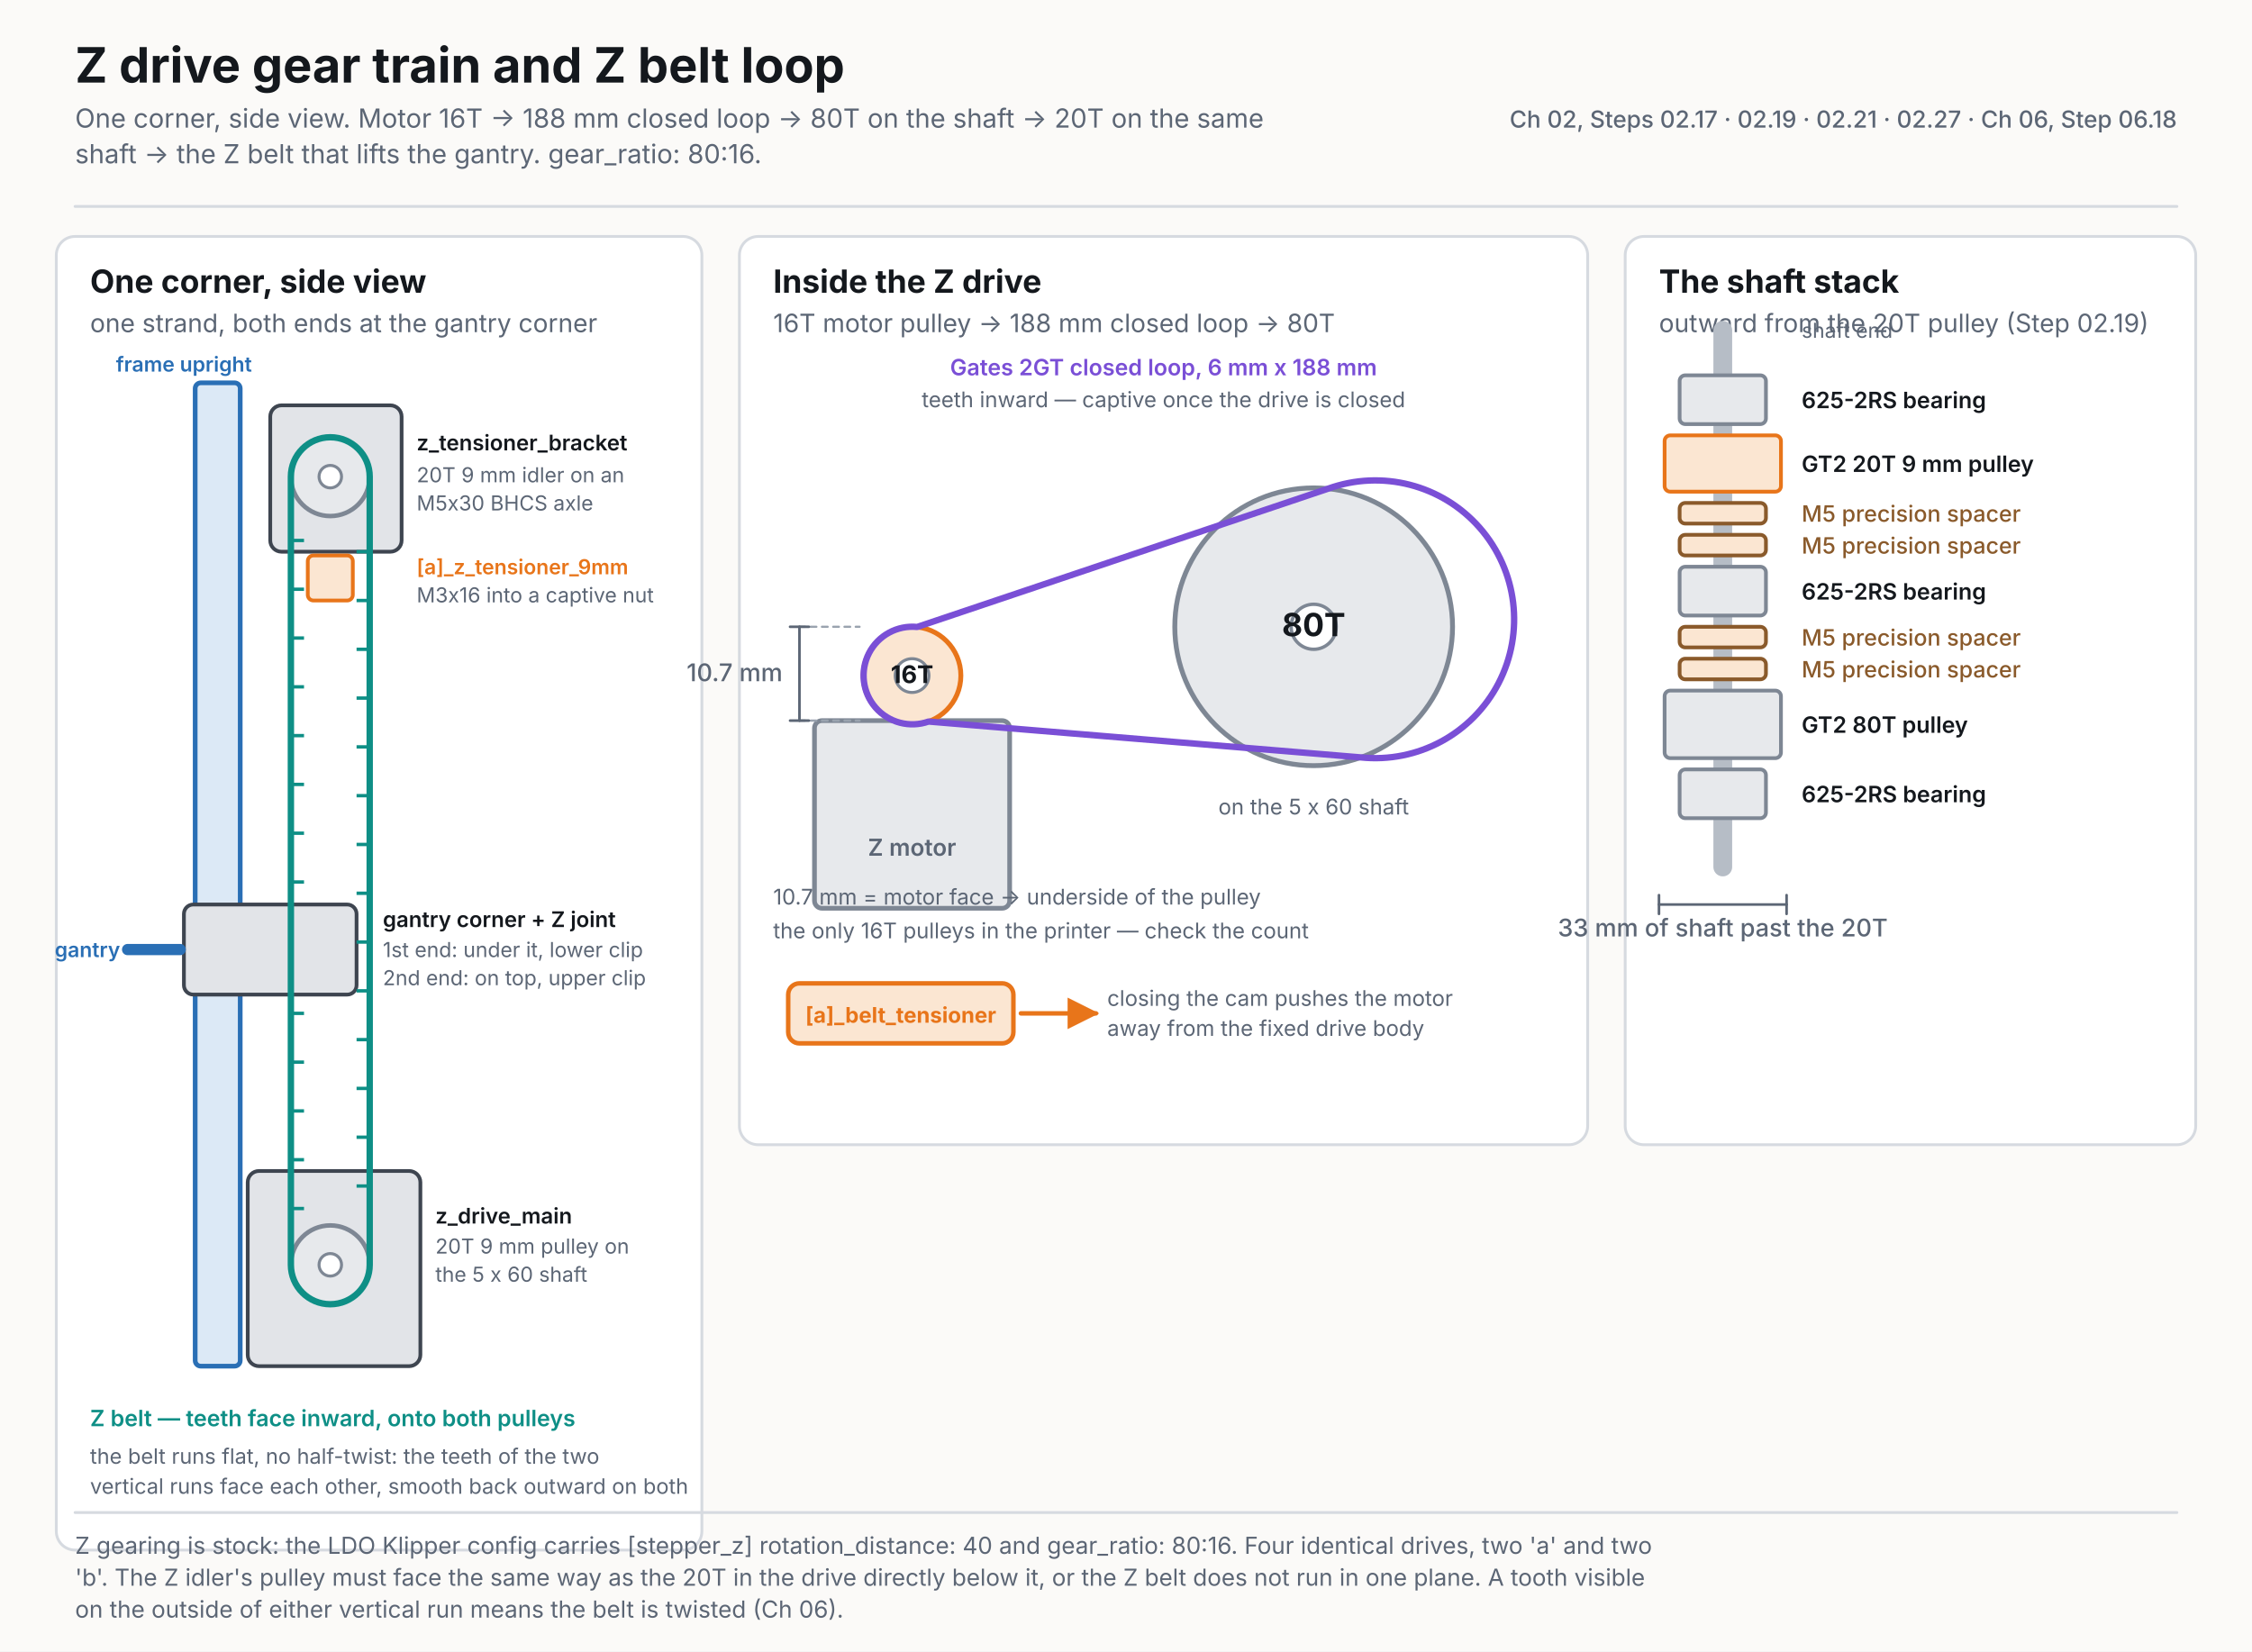
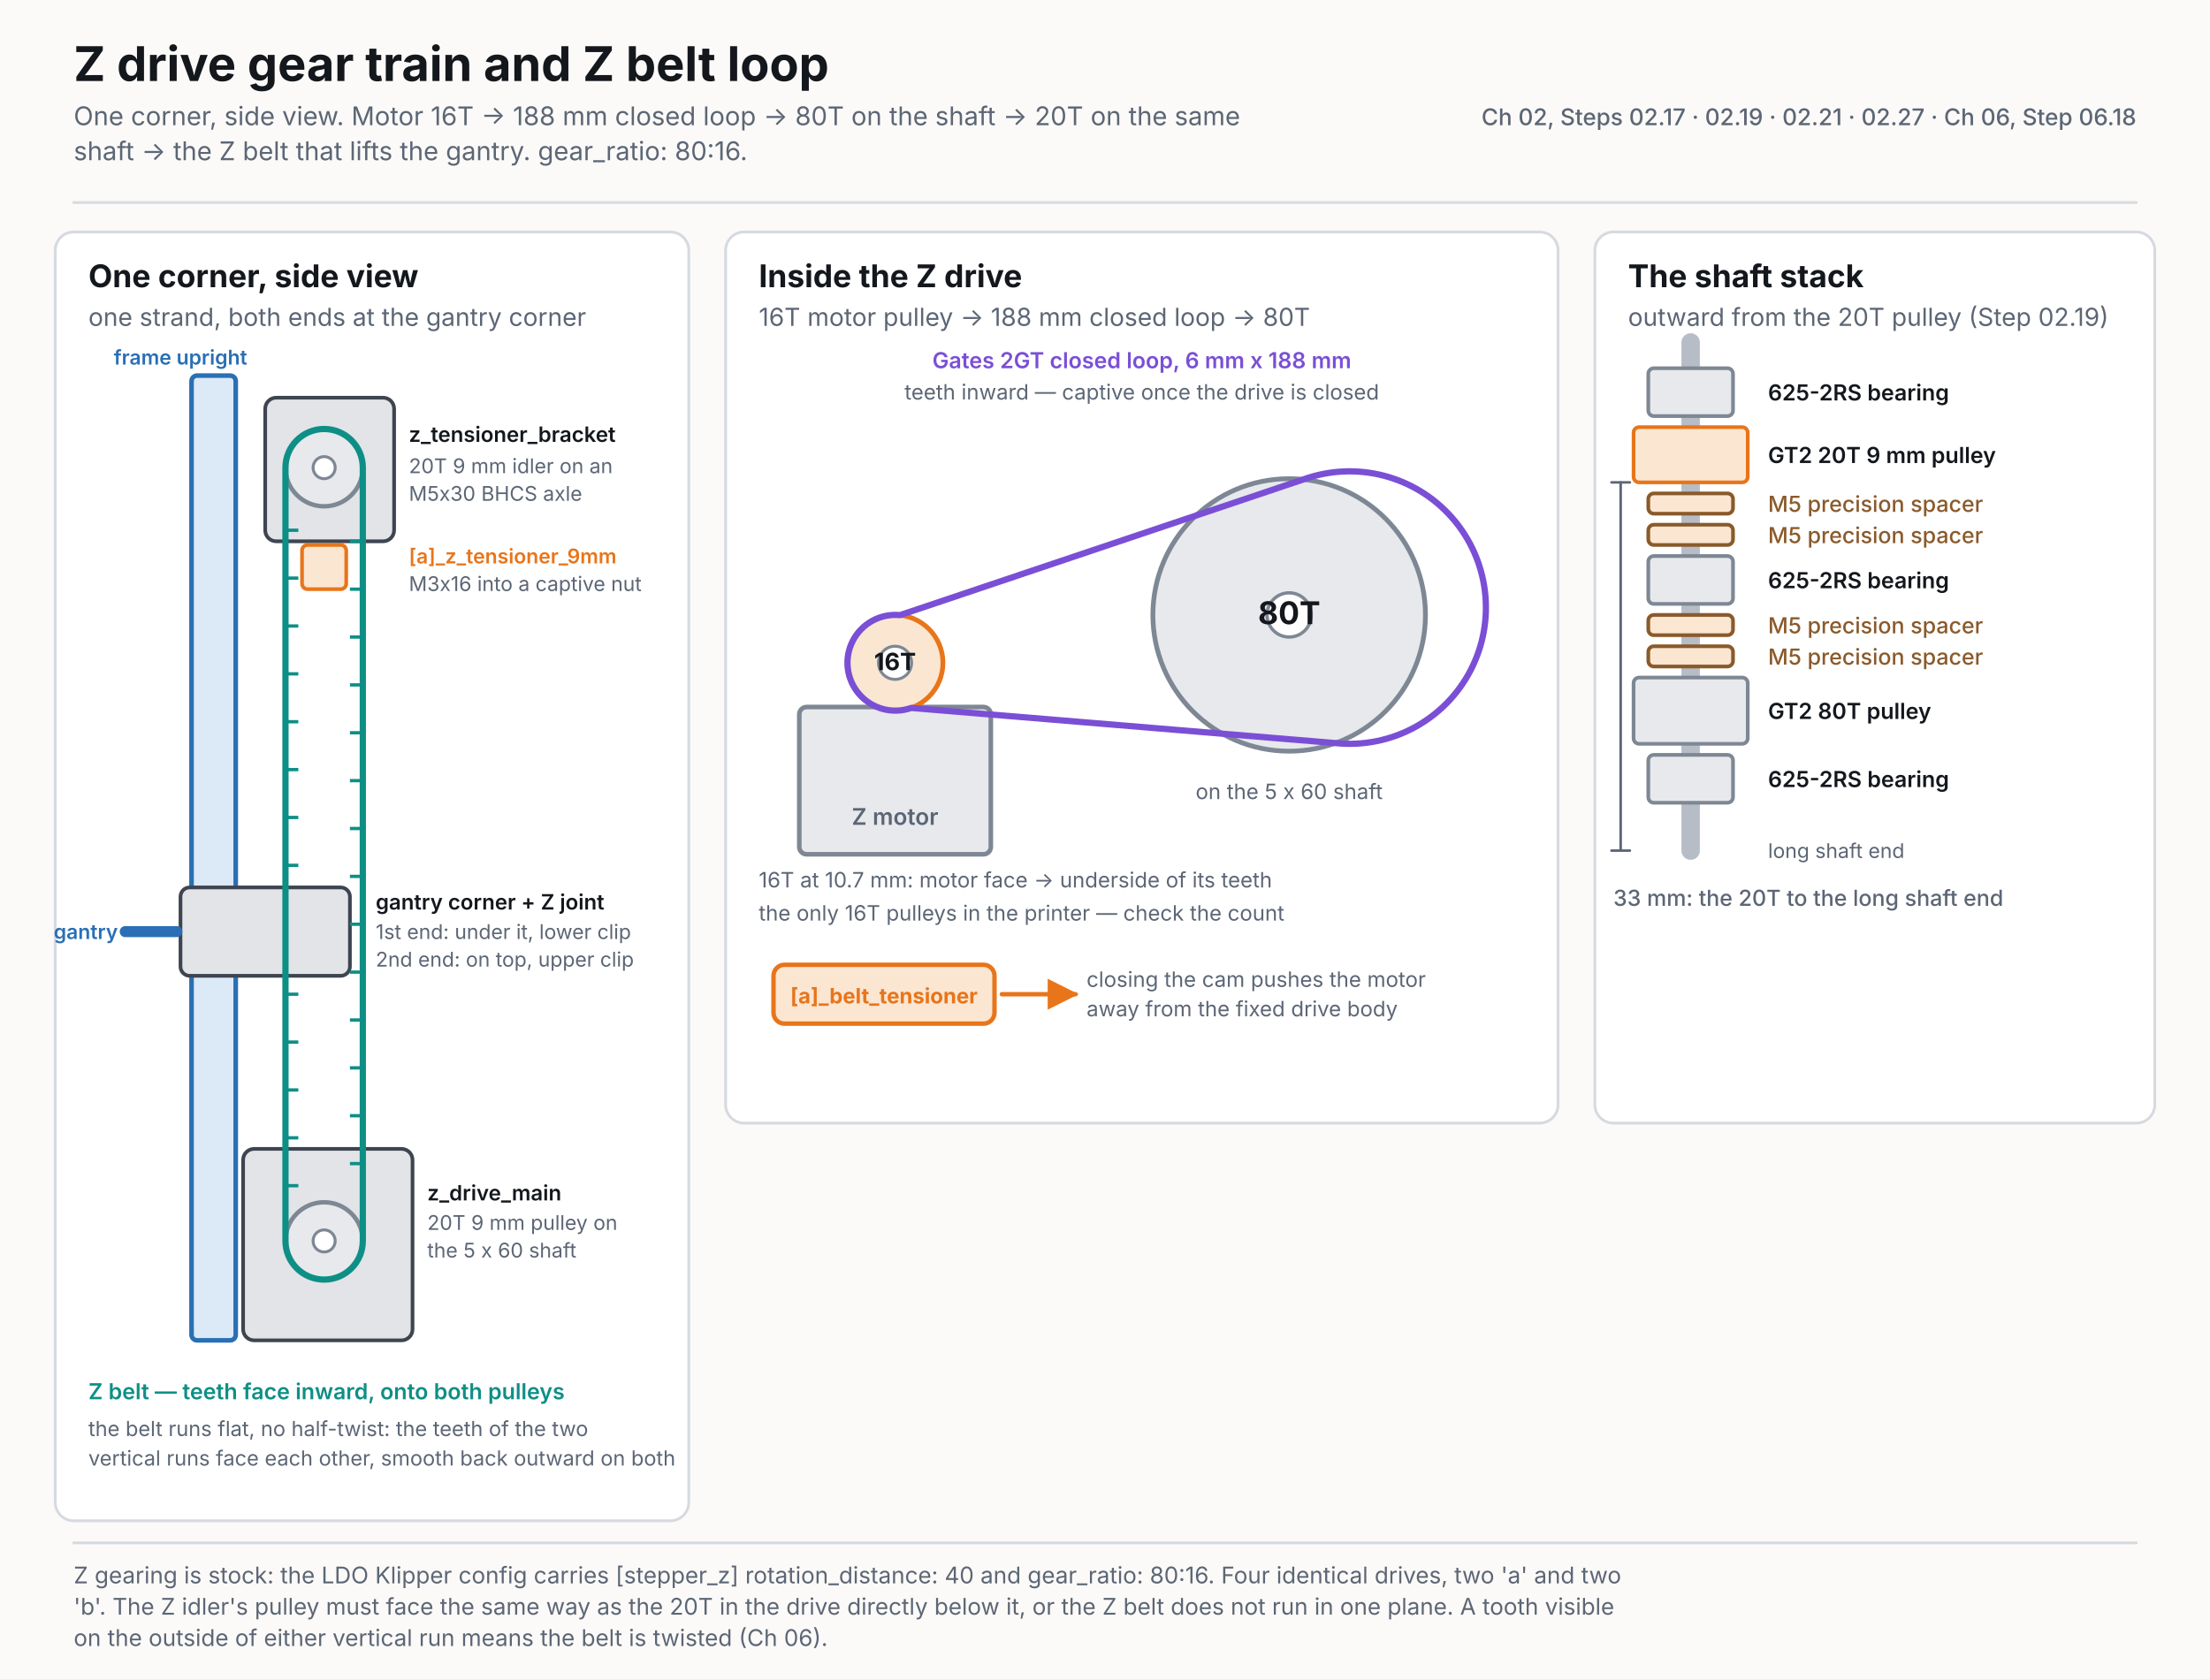
- <svg xmlns="http://www.w3.org/2000/svg" viewBox="0 0 1200 880" width="1200" height="880" role="img" aria-label="Voron 2.4r2 — Z drive gear train and Z belt loop" style="color:#14181D">
+ <svg xmlns="http://www.w3.org/2000/svg" viewBox="0 0 1200 912" width="1200" height="912" role="img" aria-label="Voron 2.4r2 — Z drive gear train and Z belt loop" style="color:#14181D">
  <defs>
    <marker id="arw" viewBox="0 0 10 10" refX="9" refY="5" markerWidth="7" markerHeight="7" orient="auto-start-reverse">
      <path d="M0,0 L10,5 L0,10 z" fill="#14181D" />
    </marker>
    <marker id="arwm" viewBox="0 0 10 10" refX="9" refY="5" markerWidth="7" markerHeight="7" orient="auto-start-reverse">
      <path d="M0,0 L10,5 L0,10 z" fill="#5C6675" />
    </marker>
    <marker id="arwa" viewBox="0 0 10 10" refX="9" refY="5" markerWidth="6.5" markerHeight="6.5" orient="auto-start-reverse">
      <path d="M0,0 L10,5 L0,10 z" fill="#0E8F86" />
    </marker>
    <marker id="arwb" viewBox="0 0 10 10" refX="9" refY="5" markerWidth="6.5" markerHeight="6.5" orient="auto-start-reverse">
      <path d="M0,0 L10,5 L0,10 z" fill="#7A4FD6" />
    </marker>
    <marker id="arwo" viewBox="0 0 10 10" refX="9" refY="5" markerWidth="7" markerHeight="7" orient="auto-start-reverse">
      <path d="M0,0 L10,5 L0,10 z" fill="#E8751A" />
    </marker>
    <marker id="arwr" viewBox="0 0 10 10" refX="9" refY="5" markerWidth="7" markerHeight="7" orient="auto-start-reverse">
      <path d="M0,0 L10,5 L0,10 z" fill="#C0392B" />
    </marker>
    <marker id="arwg" viewBox="0 0 10 10" refX="9" refY="5" markerWidth="7" markerHeight="7" orient="auto-start-reverse">
      <path d="M0,0 L10,5 L0,10 z" fill="#2E7D32" />
    </marker>
    <pattern id="hatch" width="7" height="7" patternTransform="rotate(45)" patternUnits="userSpaceOnUse">
      <line x1="0" y1="0" x2="0" y2="7" stroke="#9AA3AF" stroke-width="2.6" />
    </pattern>
  </defs>
-   <rect width="1200" height="880" fill="#FBFAF8" />
+   <rect width="1200" height="912" fill="#FBFAF8" />
  <text x="40.0" y="44.0" font-family="Inter, -apple-system, BlinkMacSystemFont, 'Segoe UI', Roboto, 'Helvetica Neue', Arial, sans-serif" font-size="26" font-weight="700" text-anchor="start" fill="currentColor" letter-spacing="0">Z drive gear train and Z belt loop</text>
  <text x="40.0" y="68.0" font-family="Inter, -apple-system, BlinkMacSystemFont, 'Segoe UI', Roboto, 'Helvetica Neue', Arial, sans-serif" font-size="14" font-weight="400" text-anchor="start" fill="#5C6675" letter-spacing="0">One corner, side view. Motor 16T → 188 mm closed loop → 80T on the shaft → 20T on the same</text>
  <text x="40.0" y="87.0" font-family="Inter, -apple-system, BlinkMacSystemFont, 'Segoe UI', Roboto, 'Helvetica Neue', Arial, sans-serif" font-size="14" font-weight="400" text-anchor="start" fill="#5C6675" letter-spacing="0">shaft → the Z belt that lifts the gantry. gear_ratio: 80:16.</text>
  <text x="1160.0" y="68.0" font-family="Inter, -apple-system, BlinkMacSystemFont, 'Segoe UI', Roboto, 'Helvetica Neue', Arial, sans-serif" font-size="12.5" font-weight="500" text-anchor="end" fill="#5C6675" letter-spacing="0">Ch 02, Steps 02.17 · 02.19 · 02.21 · 02.27 · Ch 06, Step 06.18</text>
  <line x1="40.0" y1="110.0" x2="1160.0" y2="110.0" stroke="#D6DAE0" stroke-width="1.5" stroke-linecap="round" />
  <rect x="30.0" y="126.0" width="344.0" height="700.0" rx="10" fill="#FFFFFF" stroke="#D6DAE0" stroke-width="1.5" />
  <text x="48.0" y="156.0" font-family="Inter, -apple-system, BlinkMacSystemFont, 'Segoe UI', Roboto, 'Helvetica Neue', Arial, sans-serif" font-size="17" font-weight="700" text-anchor="start" fill="currentColor" letter-spacing="0">One corner, side view</text>
  <text x="48.0" y="177.0" font-family="Inter, -apple-system, BlinkMacSystemFont, 'Segoe UI', Roboto, 'Helvetica Neue', Arial, sans-serif" font-size="13.5" font-weight="400" text-anchor="start" fill="#5C6675" letter-spacing="0">one strand, both ends at the gantry corner</text>
  <rect x="104.0" y="204.0" width="24.0" height="524.0" rx="3" fill="#DCE9F6" stroke="#2A6FB5" stroke-width="2.5" />
  <text x="98.0" y="198.0" font-family="Inter, -apple-system, BlinkMacSystemFont, 'Segoe UI', Roboto, 'Helvetica Neue', Arial, sans-serif" font-size="11" font-weight="600" text-anchor="middle" fill="#2A6FB5" letter-spacing="0">frame upright</text>
  <rect x="144.0" y="216.0" width="70.0" height="78.0" rx="6" fill="#E2E4E8" stroke="#3E4550" stroke-width="2" />
  <circle cx="176.0" cy="254.0" r="21.0" fill="#E7E9EC" stroke="#7E8794" stroke-width="2.4" />
  <circle cx="176.0" cy="254.0" r="6.0" fill="#FFFFFF" stroke="#7E8794" stroke-width="1.6" />
  <text x="222.0" y="240.0" font-family="Inter, -apple-system, BlinkMacSystemFont, 'Segoe UI', Roboto, 'Helvetica Neue', Arial, sans-serif" font-size="11.5" font-weight="600" text-anchor="start" fill="currentColor" letter-spacing="0">z_tensioner_bracket</text>
  <text x="222.0" y="257.0" font-family="Inter, -apple-system, BlinkMacSystemFont, 'Segoe UI', Roboto, 'Helvetica Neue', Arial, sans-serif" font-size="11" font-weight="400" text-anchor="start" fill="#5C6675" letter-spacing="0">20T 9 mm idler on an</text>
  <text x="222.0" y="272.0" font-family="Inter, -apple-system, BlinkMacSystemFont, 'Segoe UI', Roboto, 'Helvetica Neue', Arial, sans-serif" font-size="11" font-weight="400" text-anchor="start" fill="#5C6675" letter-spacing="0">M5x30 BHCS axle</text>
  <rect x="164.0" y="296.0" width="24.0" height="24.0" rx="3" fill="#FBE6D2" stroke="#E8751A" stroke-width="2" />
  <text x="222.0" y="306.0" font-family="Inter, -apple-system, BlinkMacSystemFont, 'Segoe UI', Roboto, 'Helvetica Neue', Arial, sans-serif" font-size="11" font-weight="600" text-anchor="start" fill="#E8751A" letter-spacing="0">[a]_z_tensioner_9mm</text>
  <text x="222.0" y="321.0" font-family="Inter, -apple-system, BlinkMacSystemFont, 'Segoe UI', Roboto, 'Helvetica Neue', Arial, sans-serif" font-size="11" font-weight="400" text-anchor="start" fill="#5C6675" letter-spacing="0">M3x16 into a captive nut</text>
  <rect x="132.0" y="624.0" width="92.0" height="104.0" rx="6" fill="#E2E4E8" stroke="#3E4550" stroke-width="2" />
  <circle cx="176.0" cy="674.0" r="21.0" fill="#E7E9EC" stroke="#7E8794" stroke-width="2.4" />
  <circle cx="176.0" cy="674.0" r="6.0" fill="#FFFFFF" stroke="#7E8794" stroke-width="1.6" />
  <text x="232.0" y="652.0" font-family="Inter, -apple-system, BlinkMacSystemFont, 'Segoe UI', Roboto, 'Helvetica Neue', Arial, sans-serif" font-size="11.5" font-weight="600" text-anchor="start" fill="currentColor" letter-spacing="0">z_drive_main</text>
  <text x="232.0" y="668.0" font-family="Inter, -apple-system, BlinkMacSystemFont, 'Segoe UI', Roboto, 'Helvetica Neue', Arial, sans-serif" font-size="11" font-weight="400" text-anchor="start" fill="#5C6675" letter-spacing="0">20T 9 mm pulley on</text>
  <text x="232.0" y="683.0" font-family="Inter, -apple-system, BlinkMacSystemFont, 'Segoe UI', Roboto, 'Helvetica Neue', Arial, sans-serif" font-size="11" font-weight="400" text-anchor="start" fill="#5C6675" letter-spacing="0">the 5 x 60 shaft</text>
  <rect x="98.0" y="482.0" width="92.0" height="48.0" rx="5" fill="#E2E4E8" stroke="#3E4550" stroke-width="2" />
  <text x="204.0" y="494.0" font-family="Inter, -apple-system, BlinkMacSystemFont, 'Segoe UI', Roboto, 'Helvetica Neue', Arial, sans-serif" font-size="11.5" font-weight="600" text-anchor="start" fill="currentColor" letter-spacing="0">gantry corner + Z joint</text>
  <text x="204.0" y="510.0" font-family="Inter, -apple-system, BlinkMacSystemFont, 'Segoe UI', Roboto, 'Helvetica Neue', Arial, sans-serif" font-size="11" font-weight="400" text-anchor="start" fill="#5C6675" letter-spacing="0">1st end: under it, lower clip</text>
  <text x="204.0" y="525.0" font-family="Inter, -apple-system, BlinkMacSystemFont, 'Segoe UI', Roboto, 'Helvetica Neue', Arial, sans-serif" font-size="11" font-weight="400" text-anchor="start" fill="#5C6675" letter-spacing="0">2nd end: on top, upper clip</text>
  <line x1="68.0" y1="506.0" x2="96.0" y2="506.0" stroke="#2A6FB5" stroke-width="6" stroke-linecap="round" />
  <text x="64.0" y="510.0" font-family="Inter, -apple-system, BlinkMacSystemFont, 'Segoe UI', Roboto, 'Helvetica Neue', Arial, sans-serif" font-size="11" font-weight="600" text-anchor="end" fill="#2A6FB5" letter-spacing="0">gantry</text>
  <path d="M 155 502 L 155 674 A 21 21 0 1 0 197 674 L 197 254 A 21 21 0 0 0 155 254 L 155 510" fill="none" stroke="#0E8F86" stroke-width="3.4" stroke-linecap="round" stroke-linejoin="round" />
  <line x1="155.0" y1="540.0" x2="162.0" y2="540.0" stroke="#0E8F86" stroke-width="1.8" stroke-linecap="butt" />
  <line x1="155.0" y1="566.0" x2="162.0" y2="566.0" stroke="#0E8F86" stroke-width="1.8" stroke-linecap="butt" />
  <line x1="155.0" y1="592.0" x2="162.0" y2="592.0" stroke="#0E8F86" stroke-width="1.8" stroke-linecap="butt" />
  <line x1="155.0" y1="618.0" x2="162.0" y2="618.0" stroke="#0E8F86" stroke-width="1.8" stroke-linecap="butt" />
  <line x1="155.0" y1="644.0" x2="162.0" y2="644.0" stroke="#0E8F86" stroke-width="1.8" stroke-linecap="butt" />
  <line x1="155.0" y1="288.0" x2="162.0" y2="288.0" stroke="#0E8F86" stroke-width="1.8" stroke-linecap="butt" />
  <line x1="155.0" y1="314.0" x2="162.0" y2="314.0" stroke="#0E8F86" stroke-width="1.8" stroke-linecap="butt" />
  <line x1="155.0" y1="340.0" x2="162.0" y2="340.0" stroke="#0E8F86" stroke-width="1.8" stroke-linecap="butt" />
  <line x1="155.0" y1="366.0" x2="162.0" y2="366.0" stroke="#0E8F86" stroke-width="1.8" stroke-linecap="butt" />
  <line x1="155.0" y1="392.0" x2="162.0" y2="392.0" stroke="#0E8F86" stroke-width="1.8" stroke-linecap="butt" />
  <line x1="155.0" y1="418.0" x2="162.0" y2="418.0" stroke="#0E8F86" stroke-width="1.8" stroke-linecap="butt" />
  <line x1="155.0" y1="444.0" x2="162.0" y2="444.0" stroke="#0E8F86" stroke-width="1.8" stroke-linecap="butt" />
  <line x1="155.0" y1="470.0" x2="162.0" y2="470.0" stroke="#0E8F86" stroke-width="1.8" stroke-linecap="butt" />
  <line x1="197.0" y1="294.0" x2="190.0" y2="294.0" stroke="#0E8F86" stroke-width="1.8" stroke-linecap="butt" />
  <line x1="197.0" y1="320.0" x2="190.0" y2="320.0" stroke="#0E8F86" stroke-width="1.8" stroke-linecap="butt" />
  <line x1="197.0" y1="346.0" x2="190.0" y2="346.0" stroke="#0E8F86" stroke-width="1.8" stroke-linecap="butt" />
  <line x1="197.0" y1="372.0" x2="190.0" y2="372.0" stroke="#0E8F86" stroke-width="1.8" stroke-linecap="butt" />
  <line x1="197.0" y1="398.0" x2="190.0" y2="398.0" stroke="#0E8F86" stroke-width="1.8" stroke-linecap="butt" />
  <line x1="197.0" y1="424.0" x2="190.0" y2="424.0" stroke="#0E8F86" stroke-width="1.8" stroke-linecap="butt" />
  <line x1="197.0" y1="450.0" x2="190.0" y2="450.0" stroke="#0E8F86" stroke-width="1.8" stroke-linecap="butt" />
  <line x1="197.0" y1="476.0" x2="190.0" y2="476.0" stroke="#0E8F86" stroke-width="1.8" stroke-linecap="butt" />
  <line x1="197.0" y1="502.0" x2="190.0" y2="502.0" stroke="#0E8F86" stroke-width="1.8" stroke-linecap="butt" />
  <line x1="197.0" y1="528.0" x2="190.0" y2="528.0" stroke="#0E8F86" stroke-width="1.8" stroke-linecap="butt" />
  <line x1="197.0" y1="554.0" x2="190.0" y2="554.0" stroke="#0E8F86" stroke-width="1.8" stroke-linecap="butt" />
  <line x1="197.0" y1="580.0" x2="190.0" y2="580.0" stroke="#0E8F86" stroke-width="1.8" stroke-linecap="butt" />
  <line x1="197.0" y1="606.0" x2="190.0" y2="606.0" stroke="#0E8F86" stroke-width="1.8" stroke-linecap="butt" />
  <line x1="197.0" y1="632.0" x2="190.0" y2="632.0" stroke="#0E8F86" stroke-width="1.8" stroke-linecap="butt" />
  <text x="48.0" y="760.0" font-family="Inter, -apple-system, BlinkMacSystemFont, 'Segoe UI', Roboto, 'Helvetica Neue', Arial, sans-serif" font-size="12" font-weight="600" text-anchor="start" fill="#0E8F86" letter-spacing="0">Z belt — teeth face inward, onto both pulleys</text>
  <text x="48.0" y="780.0" font-family="Inter, -apple-system, BlinkMacSystemFont, 'Segoe UI', Roboto, 'Helvetica Neue', Arial, sans-serif" font-size="11.3" font-weight="400" text-anchor="start" fill="#5C6675" letter-spacing="0">the belt runs flat, no half-twist: the teeth of the two</text>
  <text x="48.0" y="796.0" font-family="Inter, -apple-system, BlinkMacSystemFont, 'Segoe UI', Roboto, 'Helvetica Neue', Arial, sans-serif" font-size="11.3" font-weight="400" text-anchor="start" fill="#5C6675" letter-spacing="0">vertical runs face each other, smooth back outward on both</text>
  <rect x="394.0" y="126.0" width="452.0" height="484.0" rx="10" fill="#FFFFFF" stroke="#D6DAE0" stroke-width="1.5" />
  <text x="412.0" y="156.0" font-family="Inter, -apple-system, BlinkMacSystemFont, 'Segoe UI', Roboto, 'Helvetica Neue', Arial, sans-serif" font-size="17" font-weight="700" text-anchor="start" fill="currentColor" letter-spacing="0">Inside the Z drive</text>
  <text x="412.0" y="177.0" font-family="Inter, -apple-system, BlinkMacSystemFont, 'Segoe UI', Roboto, 'Helvetica Neue', Arial, sans-serif" font-size="13.5" font-weight="400" text-anchor="start" fill="#5C6675" letter-spacing="0">16T motor pulley → 188 mm closed loop → 80T</text>
-   <rect x="434.0" y="384.0" width="104.0" height="100.0" rx="4" fill="#E7E9EC" stroke="#7E8794" stroke-width="2.5" />
-   <text x="486.0" y="456.0" font-family="Inter, -apple-system, BlinkMacSystemFont, 'Segoe UI', Roboto, 'Helvetica Neue', Arial, sans-serif" font-size="12.5" font-weight="600" text-anchor="middle" fill="#5C6675" letter-spacing="0">Z motor</text>
+   <rect x="434.0" y="384.0" width="104.0" height="80.0" rx="4" fill="#E7E9EC" stroke="#7E8794" stroke-width="2.5" />
+   <text x="486.0" y="448.0" font-family="Inter, -apple-system, BlinkMacSystemFont, 'Segoe UI', Roboto, 'Helvetica Neue', Arial, sans-serif" font-size="12.5" font-weight="600" text-anchor="middle" fill="#5C6675" letter-spacing="0">Z motor</text>
  <circle cx="486.0" cy="360.0" r="26.0" fill="#FBE6D2" stroke="#E8751A" stroke-width="2.6" />
  <circle cx="486.0" cy="360.0" r="9.0" fill="#FFFFFF" stroke="#7E8794" stroke-width="1.6" />
  <text x="486.0" y="364.0" font-family="Inter, -apple-system, BlinkMacSystemFont, 'Segoe UI', Roboto, 'Helvetica Neue', Arial, sans-serif" font-size="13" font-weight="700" text-anchor="middle" fill="currentColor" letter-spacing="0">16T</text>
-   <line x1="426.0" y1="384.0" x2="458.0" y2="384.0" stroke="#9AA3AF" stroke-width="1.2" stroke-linecap="round" stroke-dasharray="3 3" />
-   <line x1="426.0" y1="334.0" x2="458.0" y2="334.0" stroke="#9AA3AF" stroke-width="1.2" stroke-linecap="round" stroke-dasharray="3 3" />
-   <line x1="426.0" y1="334.0" x2="426.0" y2="384.0" stroke="#5C6675" stroke-width="1.4" stroke-linecap="round" />
-   <line x1="421.0" y1="334.0" x2="431.0" y2="334.0" stroke="#5C6675" stroke-width="1.4" stroke-linecap="round" />
-   <line x1="421.0" y1="384.0" x2="431.0" y2="384.0" stroke="#5C6675" stroke-width="1.4" stroke-linecap="round" />
-   <text x="417.0" y="363.0" font-family="Inter, -apple-system, BlinkMacSystemFont, 'Segoe UI', Roboto, 'Helvetica Neue', Arial, sans-serif" font-size="13" font-weight="500" text-anchor="end" fill="#5C6675" letter-spacing="0">10.7 mm</text>
-   <text x="412.0" y="482.0" font-family="Inter, -apple-system, BlinkMacSystemFont, 'Segoe UI', Roboto, 'Helvetica Neue', Arial, sans-serif" font-size="11.5" font-weight="400" text-anchor="start" fill="#5C6675" letter-spacing="0">10.7 mm = motor face → underside of the pulley</text>
+   <text x="412.0" y="482.0" font-family="Inter, -apple-system, BlinkMacSystemFont, 'Segoe UI', Roboto, 'Helvetica Neue', Arial, sans-serif" font-size="11.5" font-weight="400" text-anchor="start" fill="#5C6675" letter-spacing="0">16T at 10.7 mm: motor face → underside of its teeth</text>
  <text x="412.0" y="500.0" font-family="Inter, -apple-system, BlinkMacSystemFont, 'Segoe UI', Roboto, 'Helvetica Neue', Arial, sans-serif" font-size="11.5" font-weight="400" text-anchor="start" fill="#5C6675" letter-spacing="0">the only 16T pulleys in the printer — check the count</text>
  <circle cx="700.0" cy="334.0" r="74.0" fill="#E7E9EC" stroke="#7E8794" stroke-width="2.6" />
  <circle cx="700.0" cy="334.0" r="12.0" fill="#FFFFFF" stroke="#7E8794" stroke-width="1.8" />
  <text x="700.0" y="339.0" font-family="Inter, -apple-system, BlinkMacSystemFont, 'Segoe UI', Roboto, 'Helvetica Neue', Arial, sans-serif" font-size="17" font-weight="700" text-anchor="middle" fill="currentColor" letter-spacing="0">80T</text>
  <text x="700.0" y="434.0" font-family="Inter, -apple-system, BlinkMacSystemFont, 'Segoe UI', Roboto, 'Helvetica Neue', Arial, sans-serif" font-size="11.5" font-weight="400" text-anchor="middle" fill="#5C6675" letter-spacing="0">on the 5 x 60 shaft</text>
  <path d="M 494.8 384.5 L 725.1 403.6 A 74 74 0 1 0 707.7 260.4 L 488.7 334.1 A 26 26 0 1 0 494.8 384.5 Z" fill="none" stroke="#7A4FD6" stroke-width="3.4" stroke-linecap="round" stroke-linejoin="round" />
  <text x="620.0" y="200.0" font-family="Inter, -apple-system, BlinkMacSystemFont, 'Segoe UI', Roboto, 'Helvetica Neue', Arial, sans-serif" font-size="12" font-weight="600" text-anchor="middle" fill="#7A4FD6" letter-spacing="0">Gates 2GT closed loop, 6 mm x 188 mm</text>
  <text x="620.0" y="217.0" font-family="Inter, -apple-system, BlinkMacSystemFont, 'Segoe UI', Roboto, 'Helvetica Neue', Arial, sans-serif" font-size="11.5" font-weight="400" text-anchor="middle" fill="#5C6675" letter-spacing="0">teeth inward — captive once the drive is closed</text>
  <rect x="420.0" y="524.0" width="120.0" height="32.0" rx="6" fill="#FBE6D2" stroke="#E8751A" stroke-width="2.4" />
  <text x="480.0" y="545.0" font-family="Inter, -apple-system, BlinkMacSystemFont, 'Segoe UI', Roboto, 'Helvetica Neue', Arial, sans-serif" font-size="11.5" font-weight="700" text-anchor="middle" fill="#E8751A" letter-spacing="0">[a]_belt_tensioner</text>
  <path d="M 544 540 L 584 540" fill="none" stroke="#E8751A" stroke-width="2.4" stroke-linecap="round" stroke-linejoin="round" marker-end="url(#arwo)" />
  <text x="590.0" y="536.0" font-family="Inter, -apple-system, BlinkMacSystemFont, 'Segoe UI', Roboto, 'Helvetica Neue', Arial, sans-serif" font-size="11.5" font-weight="400" text-anchor="start" fill="#5C6675" letter-spacing="0">closing the cam pushes the motor</text>
  <text x="590.0" y="552.0" font-family="Inter, -apple-system, BlinkMacSystemFont, 'Segoe UI', Roboto, 'Helvetica Neue', Arial, sans-serif" font-size="11.5" font-weight="400" text-anchor="start" fill="#5C6675" letter-spacing="0">away from the fixed drive body</text>
  <rect x="866.0" y="126.0" width="304.0" height="484.0" rx="10" fill="#FFFFFF" stroke="#D6DAE0" stroke-width="1.5" />
  <text x="884.0" y="156.0" font-family="Inter, -apple-system, BlinkMacSystemFont, 'Segoe UI', Roboto, 'Helvetica Neue', Arial, sans-serif" font-size="17" font-weight="700" text-anchor="start" fill="currentColor" letter-spacing="0">The shaft stack</text>
  <text x="884.0" y="177.0" font-family="Inter, -apple-system, BlinkMacSystemFont, 'Segoe UI', Roboto, 'Helvetica Neue', Arial, sans-serif" font-size="13.5" font-weight="400" text-anchor="start" fill="#5C6675" letter-spacing="0">outward from the 20T pulley (Step 02.19)</text>
-   <line x1="918.0" y1="176.0" x2="918.0" y2="462.0" stroke="#B6BDC6" stroke-width="10" stroke-linecap="round" />
+   <line x1="918.0" y1="186.0" x2="918.0" y2="462.0" stroke="#B6BDC6" stroke-width="10" stroke-linecap="round" />
  <rect x="895.0" y="200.0" width="46.0" height="26.0" rx="3" fill="#E7E9EC" stroke="#7E8794" stroke-width="2" />
  <text x="960.0" y="217.5" font-family="Inter, -apple-system, BlinkMacSystemFont, 'Segoe UI', Roboto, 'Helvetica Neue', Arial, sans-serif" font-size="12" font-weight="600" text-anchor="start" fill="currentColor" letter-spacing="0">625-2RS bearing</text>
  <rect x="887.0" y="232.0" width="62.0" height="30.0" rx="3" fill="#FBE6D2" stroke="#E8751A" stroke-width="2" />
  <text x="960.0" y="251.5" font-family="Inter, -apple-system, BlinkMacSystemFont, 'Segoe UI', Roboto, 'Helvetica Neue', Arial, sans-serif" font-size="12" font-weight="600" text-anchor="start" fill="currentColor" letter-spacing="0">GT2 20T 9 mm pulley</text>
  <rect x="895.0" y="268.0" width="46.0" height="11.0" rx="3" fill="#FBE6D2" stroke="#8A5A2B" stroke-width="2" />
  <text x="960.0" y="278.0" font-family="Inter, -apple-system, BlinkMacSystemFont, 'Segoe UI', Roboto, 'Helvetica Neue', Arial, sans-serif" font-size="12" font-weight="500" text-anchor="start" fill="#8A5A2B" letter-spacing="0">M5 precision spacer</text>
  <rect x="895.0" y="285.0" width="46.0" height="11.0" rx="3" fill="#FBE6D2" stroke="#8A5A2B" stroke-width="2" />
  <text x="960.0" y="295.0" font-family="Inter, -apple-system, BlinkMacSystemFont, 'Segoe UI', Roboto, 'Helvetica Neue', Arial, sans-serif" font-size="12" font-weight="500" text-anchor="start" fill="#8A5A2B" letter-spacing="0">M5 precision spacer</text>
  <rect x="895.0" y="302.0" width="46.0" height="26.0" rx="3" fill="#E7E9EC" stroke="#7E8794" stroke-width="2" />
  <text x="960.0" y="319.5" font-family="Inter, -apple-system, BlinkMacSystemFont, 'Segoe UI', Roboto, 'Helvetica Neue', Arial, sans-serif" font-size="12" font-weight="600" text-anchor="start" fill="currentColor" letter-spacing="0">625-2RS bearing</text>
  <rect x="895.0" y="334.0" width="46.0" height="11.0" rx="3" fill="#FBE6D2" stroke="#8A5A2B" stroke-width="2" />
  <text x="960.0" y="344.0" font-family="Inter, -apple-system, BlinkMacSystemFont, 'Segoe UI', Roboto, 'Helvetica Neue', Arial, sans-serif" font-size="12" font-weight="500" text-anchor="start" fill="#8A5A2B" letter-spacing="0">M5 precision spacer</text>
  <rect x="895.0" y="351.0" width="46.0" height="11.0" rx="3" fill="#FBE6D2" stroke="#8A5A2B" stroke-width="2" />
  <text x="960.0" y="361.0" font-family="Inter, -apple-system, BlinkMacSystemFont, 'Segoe UI', Roboto, 'Helvetica Neue', Arial, sans-serif" font-size="12" font-weight="500" text-anchor="start" fill="#8A5A2B" letter-spacing="0">M5 precision spacer</text>
  <rect x="887.0" y="368.0" width="62.0" height="36.0" rx="3" fill="#E7E9EC" stroke="#7E8794" stroke-width="2" />
  <text x="960.0" y="390.5" font-family="Inter, -apple-system, BlinkMacSystemFont, 'Segoe UI', Roboto, 'Helvetica Neue', Arial, sans-serif" font-size="12" font-weight="600" text-anchor="start" fill="currentColor" letter-spacing="0">GT2 80T pulley</text>
  <rect x="895.0" y="410.0" width="46.0" height="26.0" rx="3" fill="#E7E9EC" stroke="#7E8794" stroke-width="2" />
  <text x="960.0" y="427.5" font-family="Inter, -apple-system, BlinkMacSystemFont, 'Segoe UI', Roboto, 'Helvetica Neue', Arial, sans-serif" font-size="12" font-weight="600" text-anchor="start" fill="currentColor" letter-spacing="0">625-2RS bearing</text>
-   <text x="960.0" y="180.0" font-family="Inter, -apple-system, BlinkMacSystemFont, 'Segoe UI', Roboto, 'Helvetica Neue', Arial, sans-serif" font-size="11" font-weight="400" text-anchor="start" fill="#5C6675" letter-spacing="0">shaft end</text>
-   <line x1="884.0" y1="482.0" x2="952.0" y2="482.0" stroke="#5C6675" stroke-width="1.4" stroke-linecap="round" />
-   <line x1="884.0" y1="477.0" x2="884.0" y2="487.0" stroke="#5C6675" stroke-width="1.4" stroke-linecap="round" />
-   <line x1="952.0" y1="477.0" x2="952.0" y2="487.0" stroke="#5C6675" stroke-width="1.4" stroke-linecap="round" />
-   <text x="918.0" y="499.0" font-family="Inter, -apple-system, BlinkMacSystemFont, 'Segoe UI', Roboto, 'Helvetica Neue', Arial, sans-serif" font-size="13" font-weight="500" text-anchor="middle" fill="#5C6675" letter-spacing="0">33 mm of shaft past the 20T</text>
-   <line x1="40.0" y1="806.0" x2="1160.0" y2="806.0" stroke="#D6DAE0" stroke-width="1.5" stroke-linecap="round" />
-   <text x="40.0" y="828.0" font-family="Inter, -apple-system, BlinkMacSystemFont, 'Segoe UI', Roboto, 'Helvetica Neue', Arial, sans-serif" font-size="12.5" font-weight="400" text-anchor="start" fill="#5C6675" letter-spacing="0">Z gearing is stock: the LDO Klipper config carries [stepper_z] rotation_distance: 40 and gear_ratio: 80:16. Four identical drives, two 'a' and two</text>
-   <text x="40.0" y="845.0" font-family="Inter, -apple-system, BlinkMacSystemFont, 'Segoe UI', Roboto, 'Helvetica Neue', Arial, sans-serif" font-size="12.5" font-weight="400" text-anchor="start" fill="#5C6675" letter-spacing="0">'b'. The Z idler's pulley must face the same way as the 20T in the drive directly below it, or the Z belt does not run in one plane. A tooth visible</text>
-   <text x="40.0" y="862.0" font-family="Inter, -apple-system, BlinkMacSystemFont, 'Segoe UI', Roboto, 'Helvetica Neue', Arial, sans-serif" font-size="12.5" font-weight="400" text-anchor="start" fill="#5C6675" letter-spacing="0">on the outside of either vertical run means the belt is twisted (Ch 06).</text>
+   <line x1="880.0" y1="262.0" x2="880.0" y2="462.0" stroke="#5C6675" stroke-width="1.4" stroke-linecap="round" />
+   <line x1="875.0" y1="262.0" x2="885.0" y2="262.0" stroke="#5C6675" stroke-width="1.4" stroke-linecap="round" />
+   <line x1="875.0" y1="462.0" x2="885.0" y2="462.0" stroke="#5C6675" stroke-width="1.4" stroke-linecap="round" />
+   <text x="871.0" y="366.0" font-family="Inter, -apple-system, BlinkMacSystemFont, 'Segoe UI', Roboto, 'Helvetica Neue', Arial, sans-serif" font-size="13" font-weight="500" text-anchor="end" fill="#5C6675" letter-spacing="0" />
+   <text x="960.0" y="466.0" font-family="Inter, -apple-system, BlinkMacSystemFont, 'Segoe UI', Roboto, 'Helvetica Neue', Arial, sans-serif" font-size="11" font-weight="400" text-anchor="start" fill="#5C6675" letter-spacing="0">long shaft end</text>
+   <text x="876.0" y="492.0" font-family="Inter, -apple-system, BlinkMacSystemFont, 'Segoe UI', Roboto, 'Helvetica Neue', Arial, sans-serif" font-size="12" font-weight="500" text-anchor="start" fill="#5C6675" letter-spacing="0">33 mm: the 20T to the long shaft end</text>
+   <line x1="40.0" y1="838.0" x2="1160.0" y2="838.0" stroke="#D6DAE0" stroke-width="1.5" stroke-linecap="round" />
+   <text x="40.0" y="860.0" font-family="Inter, -apple-system, BlinkMacSystemFont, 'Segoe UI', Roboto, 'Helvetica Neue', Arial, sans-serif" font-size="12.5" font-weight="400" text-anchor="start" fill="#5C6675" letter-spacing="0">Z gearing is stock: the LDO Klipper config carries [stepper_z] rotation_distance: 40 and gear_ratio: 80:16. Four identical drives, two 'a' and two</text>
+   <text x="40.0" y="877.0" font-family="Inter, -apple-system, BlinkMacSystemFont, 'Segoe UI', Roboto, 'Helvetica Neue', Arial, sans-serif" font-size="12.5" font-weight="400" text-anchor="start" fill="#5C6675" letter-spacing="0">'b'. The Z idler's pulley must face the same way as the 20T in the drive directly below it, or the Z belt does not run in one plane. A tooth visible</text>
+   <text x="40.0" y="894.0" font-family="Inter, -apple-system, BlinkMacSystemFont, 'Segoe UI', Roboto, 'Helvetica Neue', Arial, sans-serif" font-size="12.5" font-weight="400" text-anchor="start" fill="#5C6675" letter-spacing="0">on the outside of either vertical run means the belt is twisted (Ch 06).</text>
</svg>
